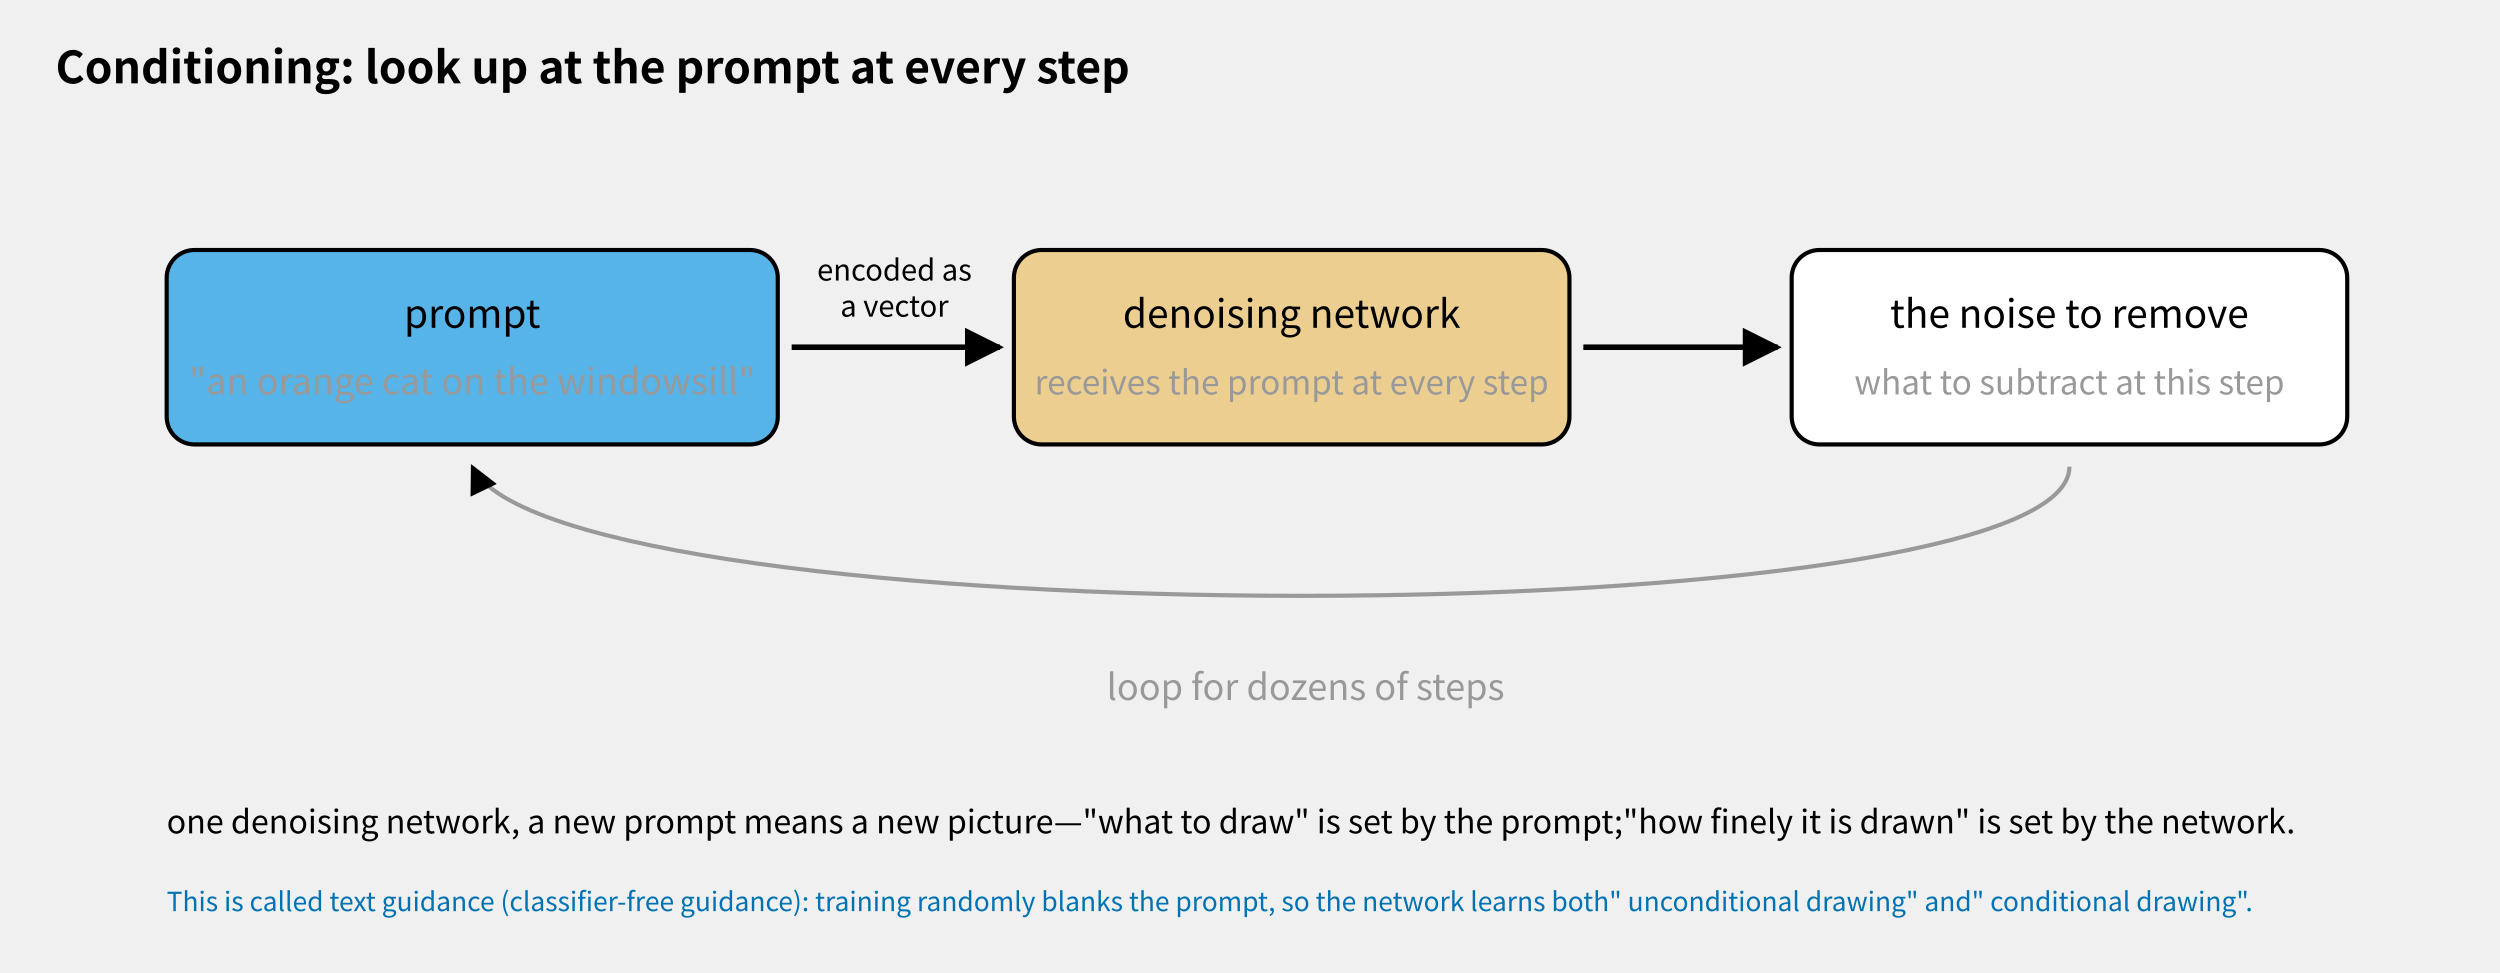
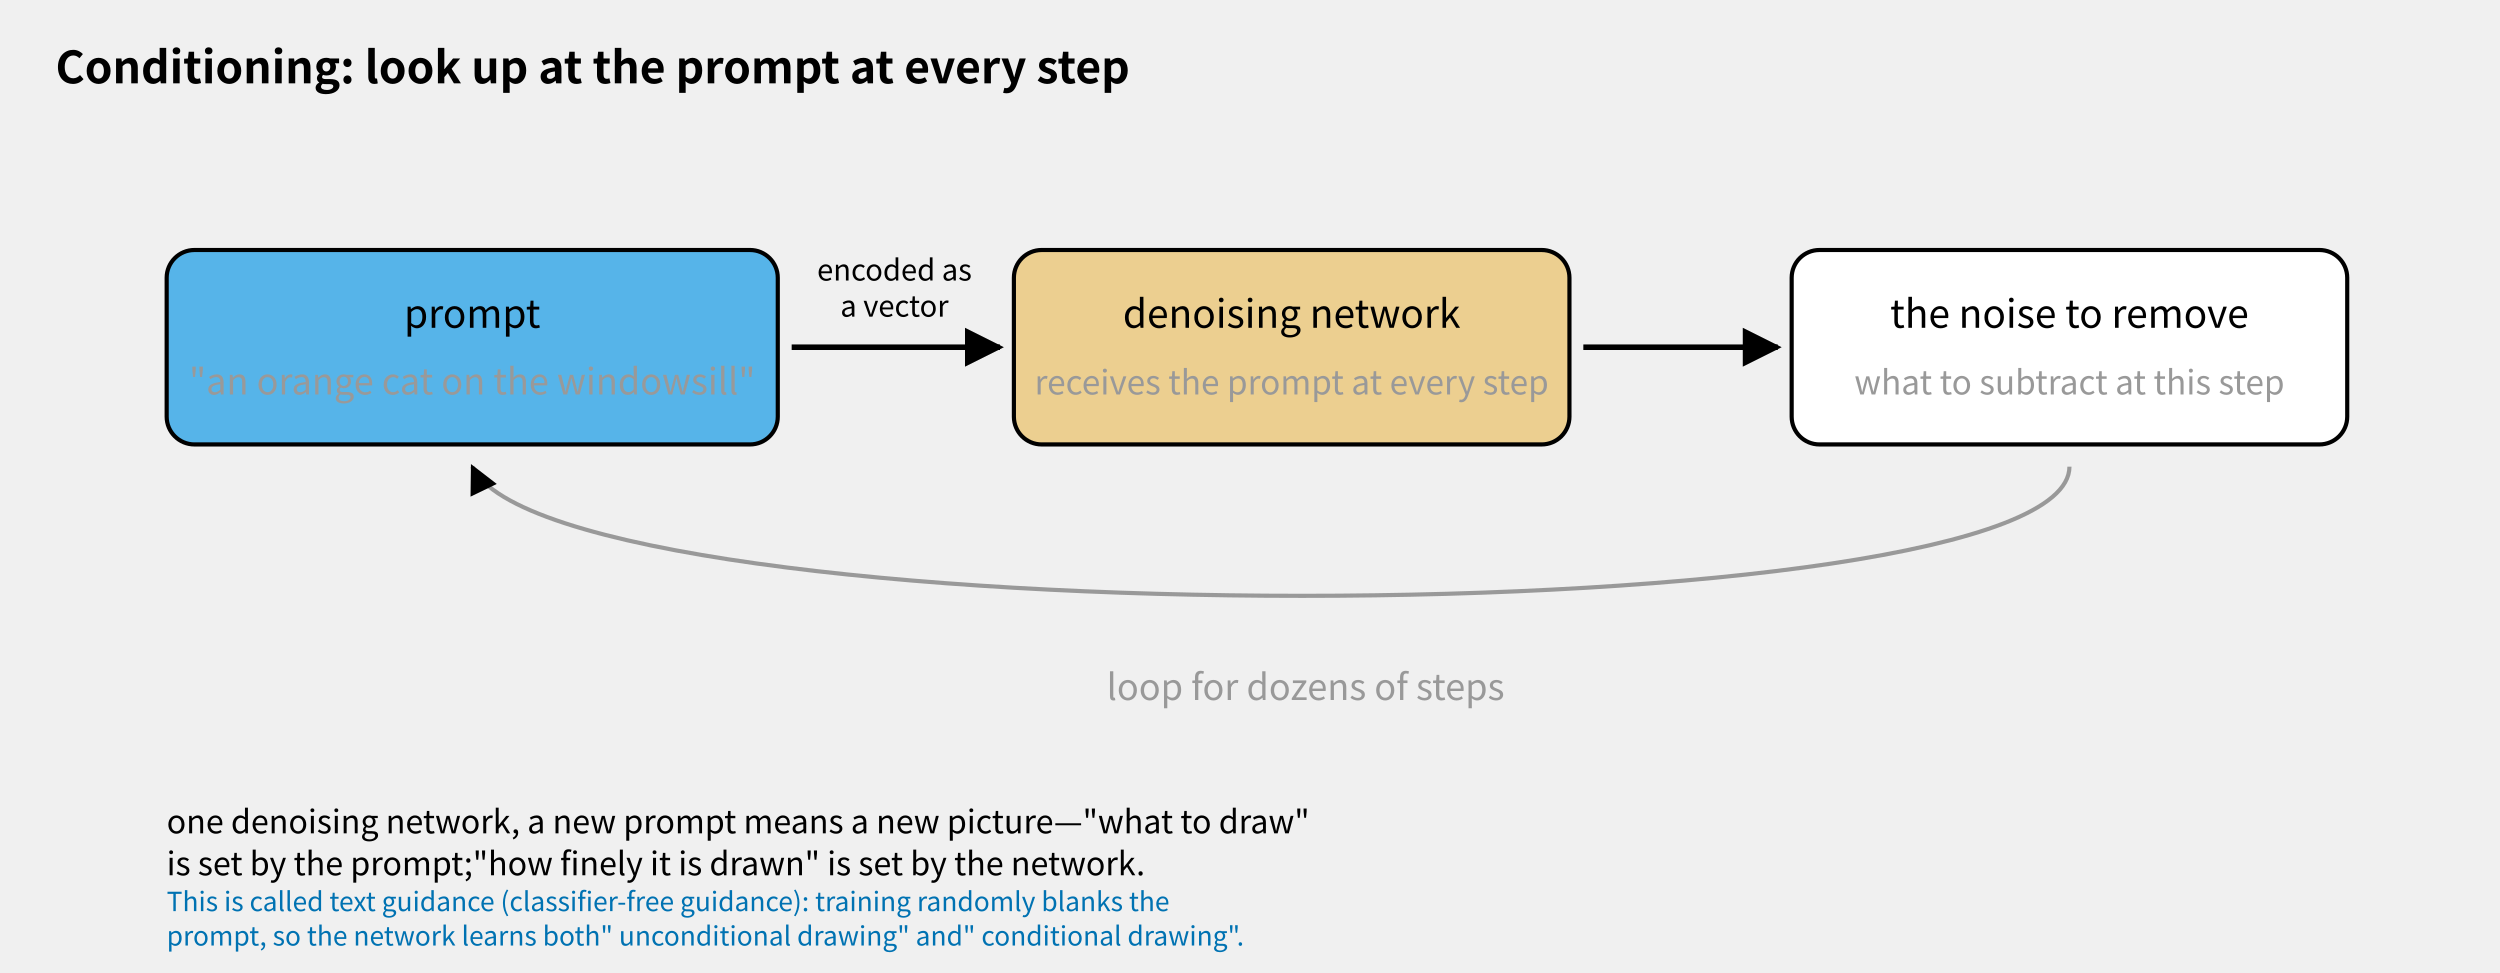
<svg xmlns="http://www.w3.org/2000/svg" width="900" height="350" viewBox="0 0 900 350">
  <defs>
    <marker id="arr" viewBox="0 0 10 10" refX="9" refY="5" markerWidth="7" markerHeight="7" orient="auto-start-reverse">
      <path d="M 0 0 L 10 5 L 0 10 z" fill="#000000" />
    </marker>
  </defs>
  <text x="20" y="30" font-size="16" font-weight="bold" fill="#000000" font-family="Noto Sans CJK SC, sans-serif">Conditioning: look up at the prompt at every step</text>
  <rect x="60" y="90" width="220" height="70" rx="10" fill="#56B4E9" stroke="#000000" stroke-width="1.5" />
  <text x="170" y="118" font-size="14" text-anchor="middle" fill="#000000" font-family="Noto Sans CJK SC, sans-serif">prompt</text>
  <text x="170" y="142" font-size="13" text-anchor="middle" fill="#999999" font-family="Noto Sans CJK SC, sans-serif">"an orange cat on the windowsill"</text>
  <path d="M 285 125 L 360 125" stroke="#000000" stroke-width="2" marker-end="url(#arr)" />
  <text x="322" y="101" font-size="10.5" text-anchor="middle" fill="#000000" font-family="Noto Sans CJK SC, sans-serif">encoded as</text>
  <text x="322" y="114" font-size="10.5" text-anchor="middle" fill="#000000" font-family="Noto Sans CJK SC, sans-serif">a vector</text>
  <rect x="365" y="90" width="200" height="70" rx="10" fill="#E69F00" fill-opacity="0.4" stroke="#000000" stroke-width="1.5" />
  <text x="465" y="118" font-size="14" text-anchor="middle" fill="#000000" font-family="Noto Sans CJK SC, sans-serif">denoising network</text>
  <text x="465" y="142" font-size="12" text-anchor="middle" fill="#999999" font-family="Noto Sans CJK SC, sans-serif">receives the prompt at every step</text>
  <path d="M 570 125 L 640 125" stroke="#000000" stroke-width="2" marker-end="url(#arr)" />
  <rect x="645" y="90" width="200" height="70" rx="10" fill="#ffffff" stroke="#000000" stroke-width="1.5" />
  <text x="745" y="118" font-size="14" text-anchor="middle" fill="#000000" font-family="Noto Sans CJK SC, sans-serif">the noise to remove</text>
  <text x="745" y="142" font-size="12" text-anchor="middle" fill="#999999" font-family="Noto Sans CJK SC, sans-serif">what to subtract at this step</text>
  <path d="M 745 168 C 745 230 200 230 170 168" stroke="#999999" stroke-width="1.5" fill="none" marker-end="url(#arr)" />
  <text x="470" y="252" font-size="13" text-anchor="middle" fill="#999999" font-family="Noto Sans CJK SC, sans-serif">loop for dozens of steps</text>
  <g font-size="14" font-family="Noto Sans CJK SC, sans-serif" fill="#000000">
-     <text x="60" y="300" font-size="11.6">one denoising network, a new prompt means a new picture—"what to draw" is set by the prompt;"how finely it is drawn" is set by the network.</text>
-     <text x="60" y="328" fill="#0072B2" font-size="9.5">This is called text guidance (classifier-free guidance): training randomly blanks the prompt, so the network learns both" unconditional drawing" and" conditional drawing".</text>
+     <text x="60" y="300" font-size="11.6">one denoising network, a new prompt means a new picture—"what to draw"</text>
+     <text x="60" y="315.1" font-size="11.6">is set by the prompt;"how finely it is drawn" is set by the network.</text>
+     <text x="60" y="328" fill="#0072B2" font-size="9.5">This is called text guidance (classifier-free guidance): training randomly blanks the</text>
+     <text x="60" y="340.4" fill="#0072B2" font-size="9.5">prompt, so the network learns both" unconditional drawing" and" conditional drawing".</text>
  </g>
</svg>
